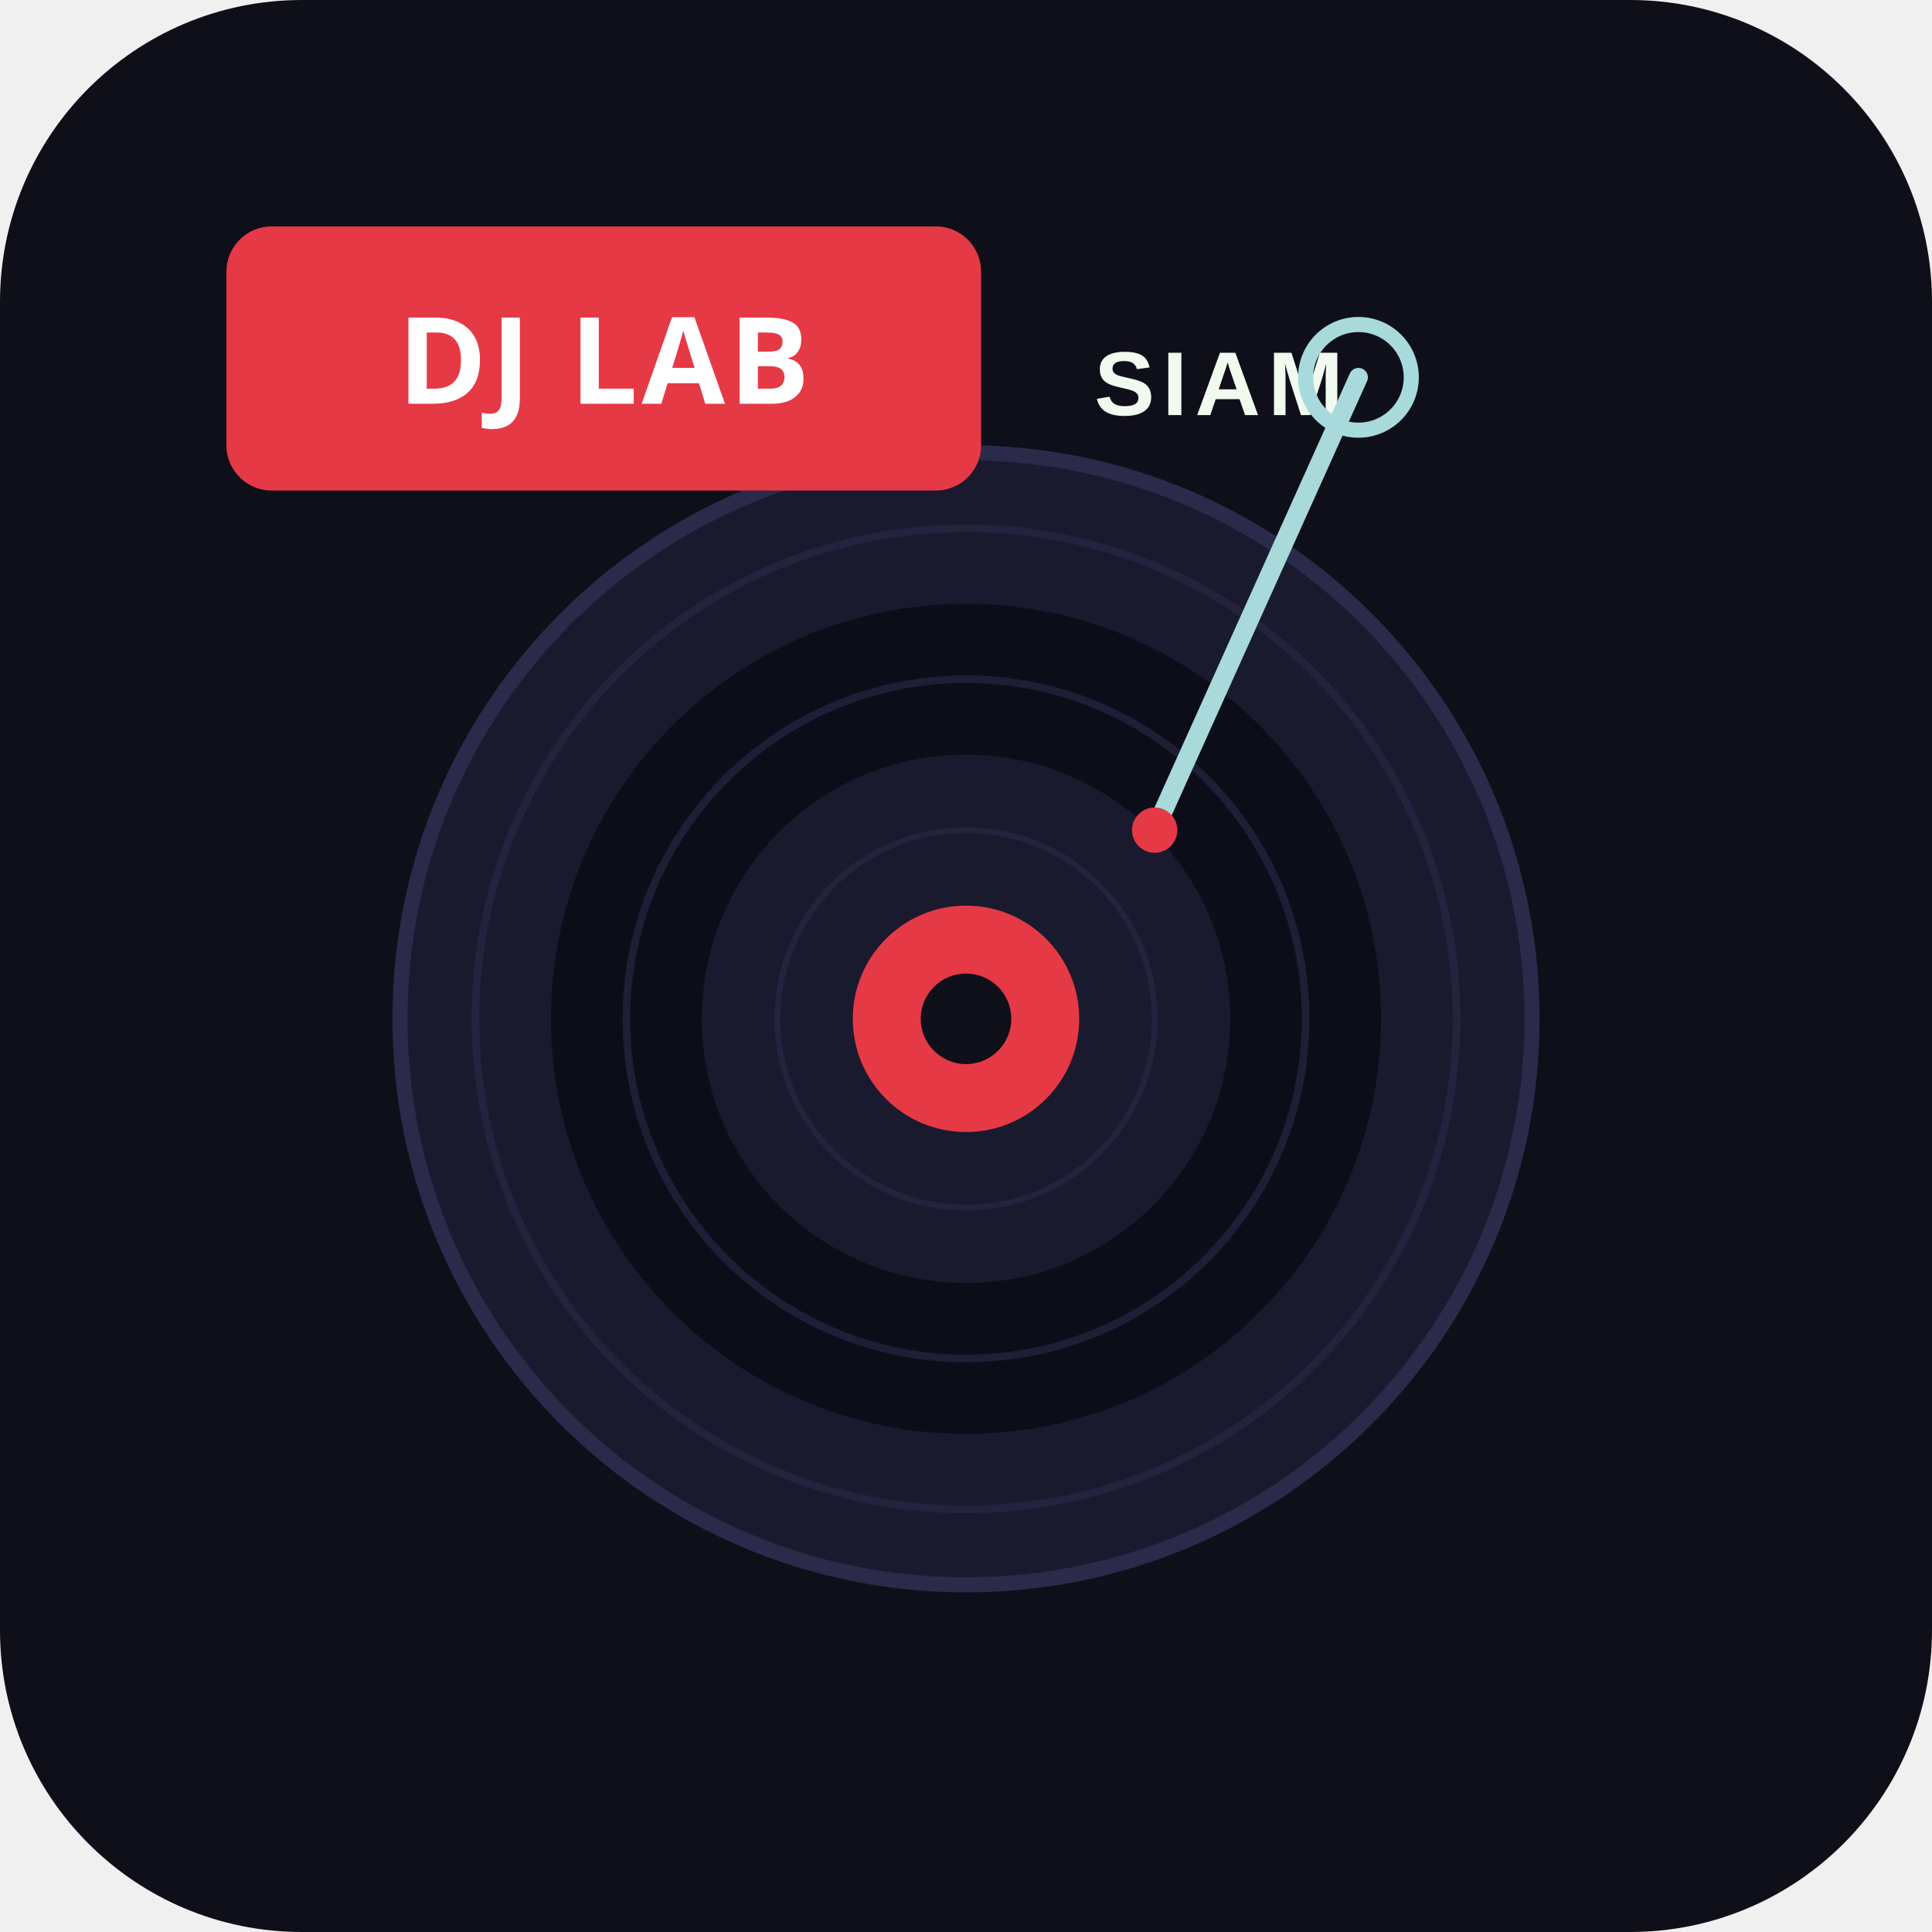
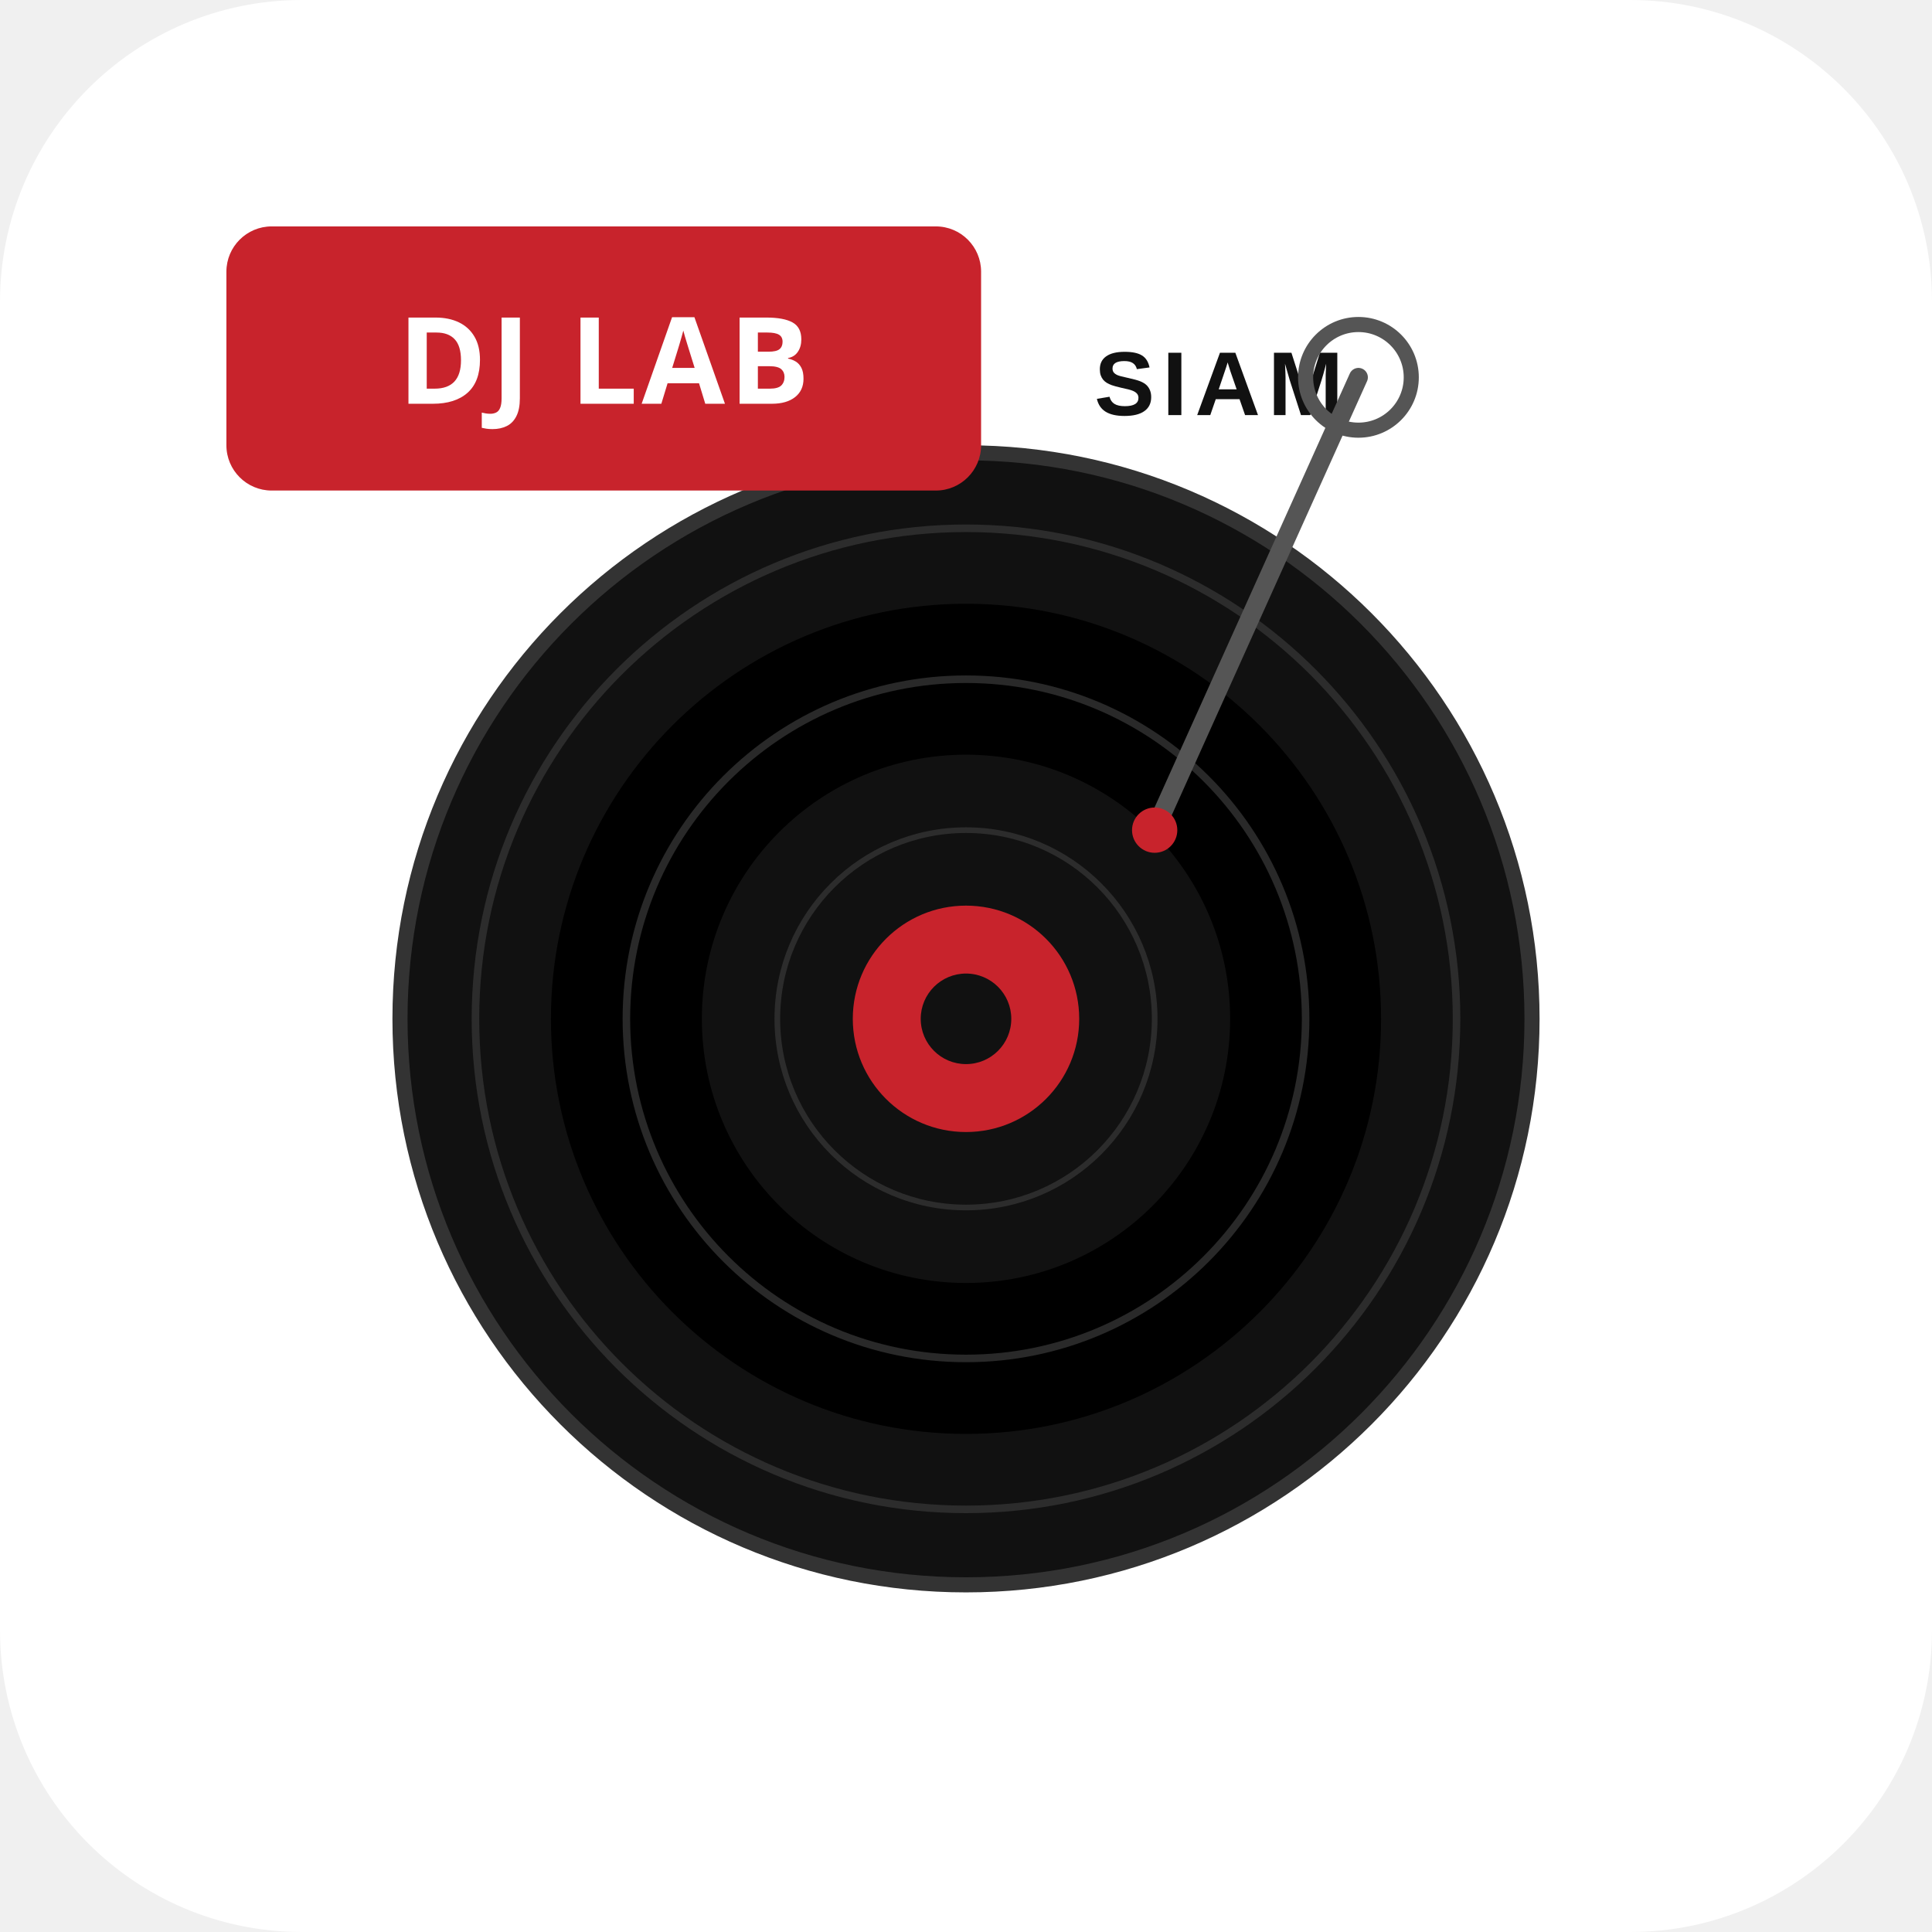
<svg xmlns="http://www.w3.org/2000/svg" viewBox="0 0 512 512" width="512" height="512">
-   <rect width="512" height="512" rx="80" fill="#0f0f1a" />
-   <circle cx="256" cy="270" r="150" fill="#1a1a2e" stroke="#2a2a4a" stroke-width="4" />
-   <circle cx="256" cy="270" r="110" fill="#0d0d1a" />
-   <circle cx="256" cy="270" r="70" fill="#1a1a2e" />
-   <circle cx="256" cy="270" r="30" fill="#e63946" />
-   <circle cx="256" cy="270" r="12" fill="#0f0f1a" />
-   <circle cx="256" cy="270" r="90" fill="none" stroke="#2a2a4a" stroke-width="2" opacity="0.6" />
-   <circle cx="256" cy="270" r="130" fill="none" stroke="#2a2a4a" stroke-width="2" opacity="0.6" />
-   <circle cx="256" cy="270" r="50" fill="none" stroke="#2a2a4a" stroke-width="1.5" opacity="0.6" />
-   <rect x="60" y="60" width="200" height="70" rx="12" fill="#e63946" />
+   <rect width="512" height="512" rx="80" fill="#ffffff" />
+   <circle cx="256" cy="270" r="150" fill="#111111" stroke="#333333" stroke-width="4" />
+   <circle cx="256" cy="270" r="110" fill="#000000" />
+   <circle cx="256" cy="270" r="70" fill="#111111" />
+   <circle cx="256" cy="270" r="30" fill="#c8232c" />
+   <circle cx="256" cy="270" r="12" fill="#111111" />
+   <circle cx="256" cy="270" r="90" fill="none" stroke="#333333" stroke-width="2" opacity="0.8" />
+   <circle cx="256" cy="270" r="130" fill="none" stroke="#333333" stroke-width="2" opacity="0.8" />
+   <circle cx="256" cy="270" r="50" fill="none" stroke="#333333" stroke-width="1.5" opacity="0.8" />
+   <rect x="60" y="60" width="200" height="70" rx="12" fill="#c8232c" />
  <text x="160" y="107" font-family="Arial Black, sans-serif" font-size="32" font-weight="900" fill="white" text-anchor="middle" letter-spacing="1">DJ LAB</text>
-   <text x="290" y="110" font-family="Arial, sans-serif" font-size="24" font-weight="700" fill="#f1faee" letter-spacing="2">SIAM</text>
-   <line x1="360" y1="100" x2="306" y2="220" stroke="#a8dadc" stroke-width="5" stroke-linecap="round" />
-   <circle cx="360" cy="100" r="14" fill="none" stroke="#a8dadc" stroke-width="4" />
-   <circle cx="306" cy="220" r="6" fill="#e63946" />
+   <text x="290" y="110" font-family="Arial, sans-serif" font-size="24" font-weight="700" fill="#111111" letter-spacing="2">SIAM</text>
+   <line x1="360" y1="100" x2="306" y2="220" stroke="#555555" stroke-width="5" stroke-linecap="round" />
+   <circle cx="360" cy="100" r="14" fill="none" stroke="#555555" stroke-width="4" />
+   <circle cx="306" cy="220" r="6" fill="#c8232c" />
</svg>
